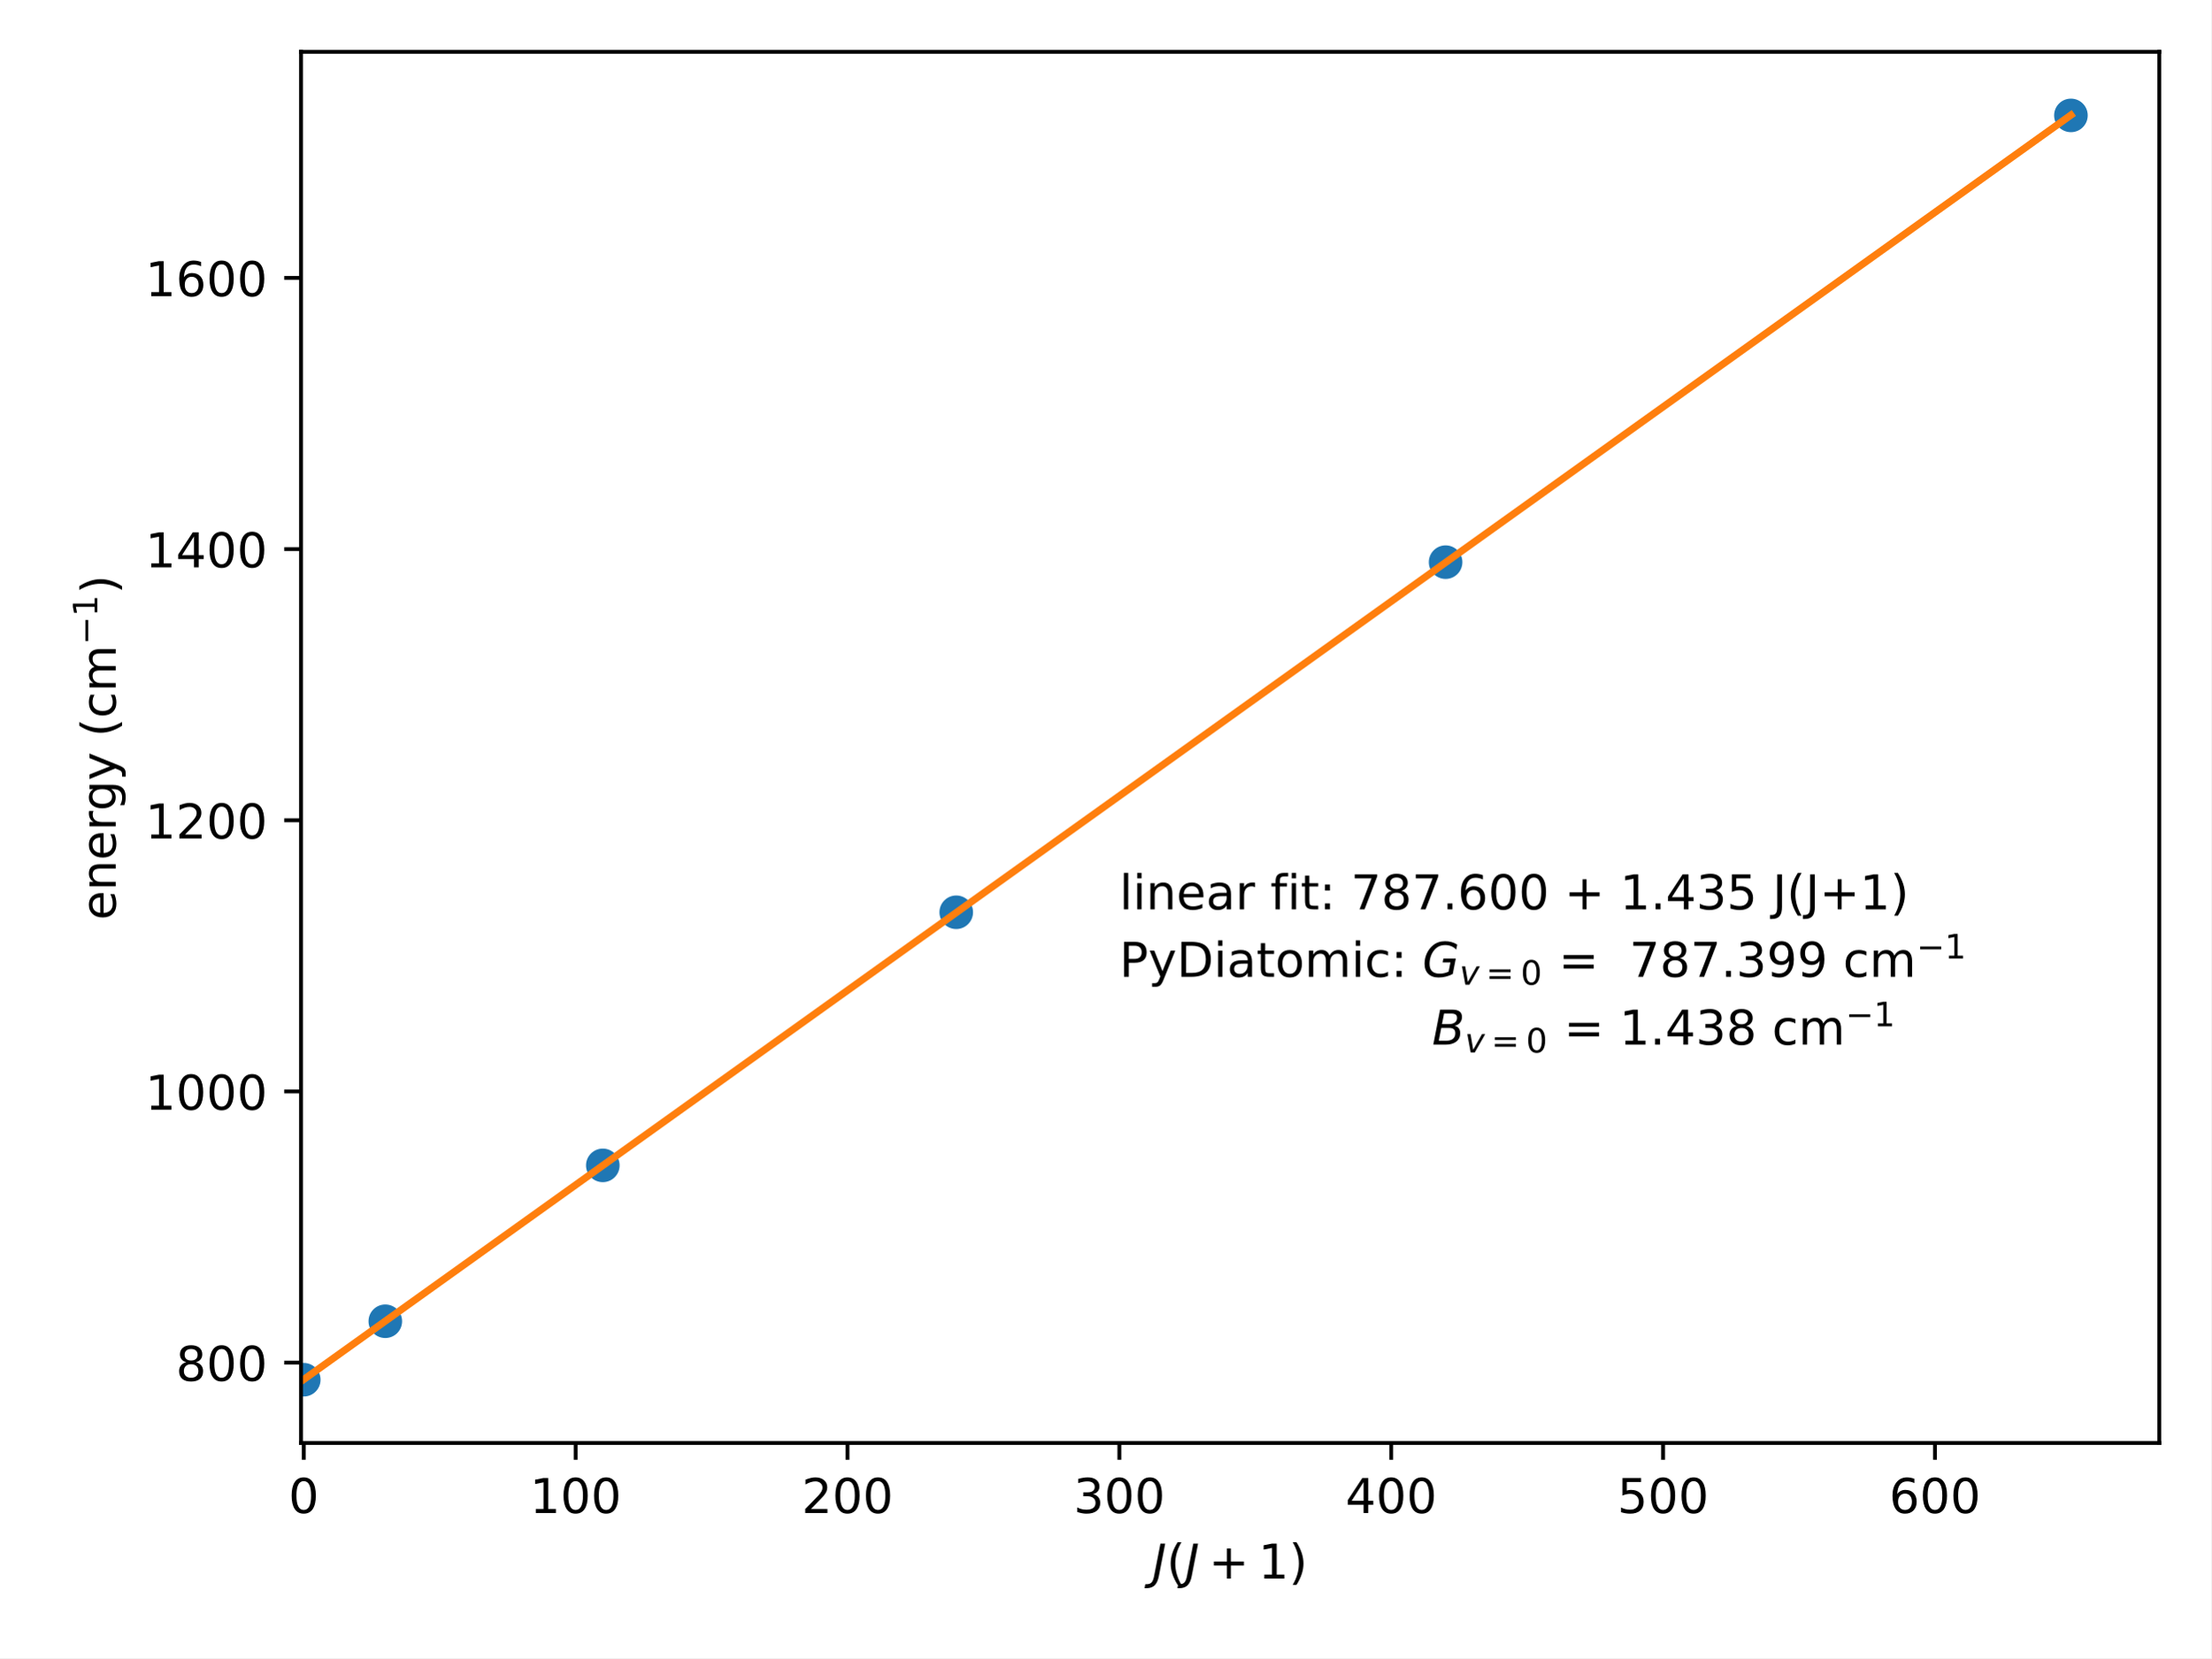
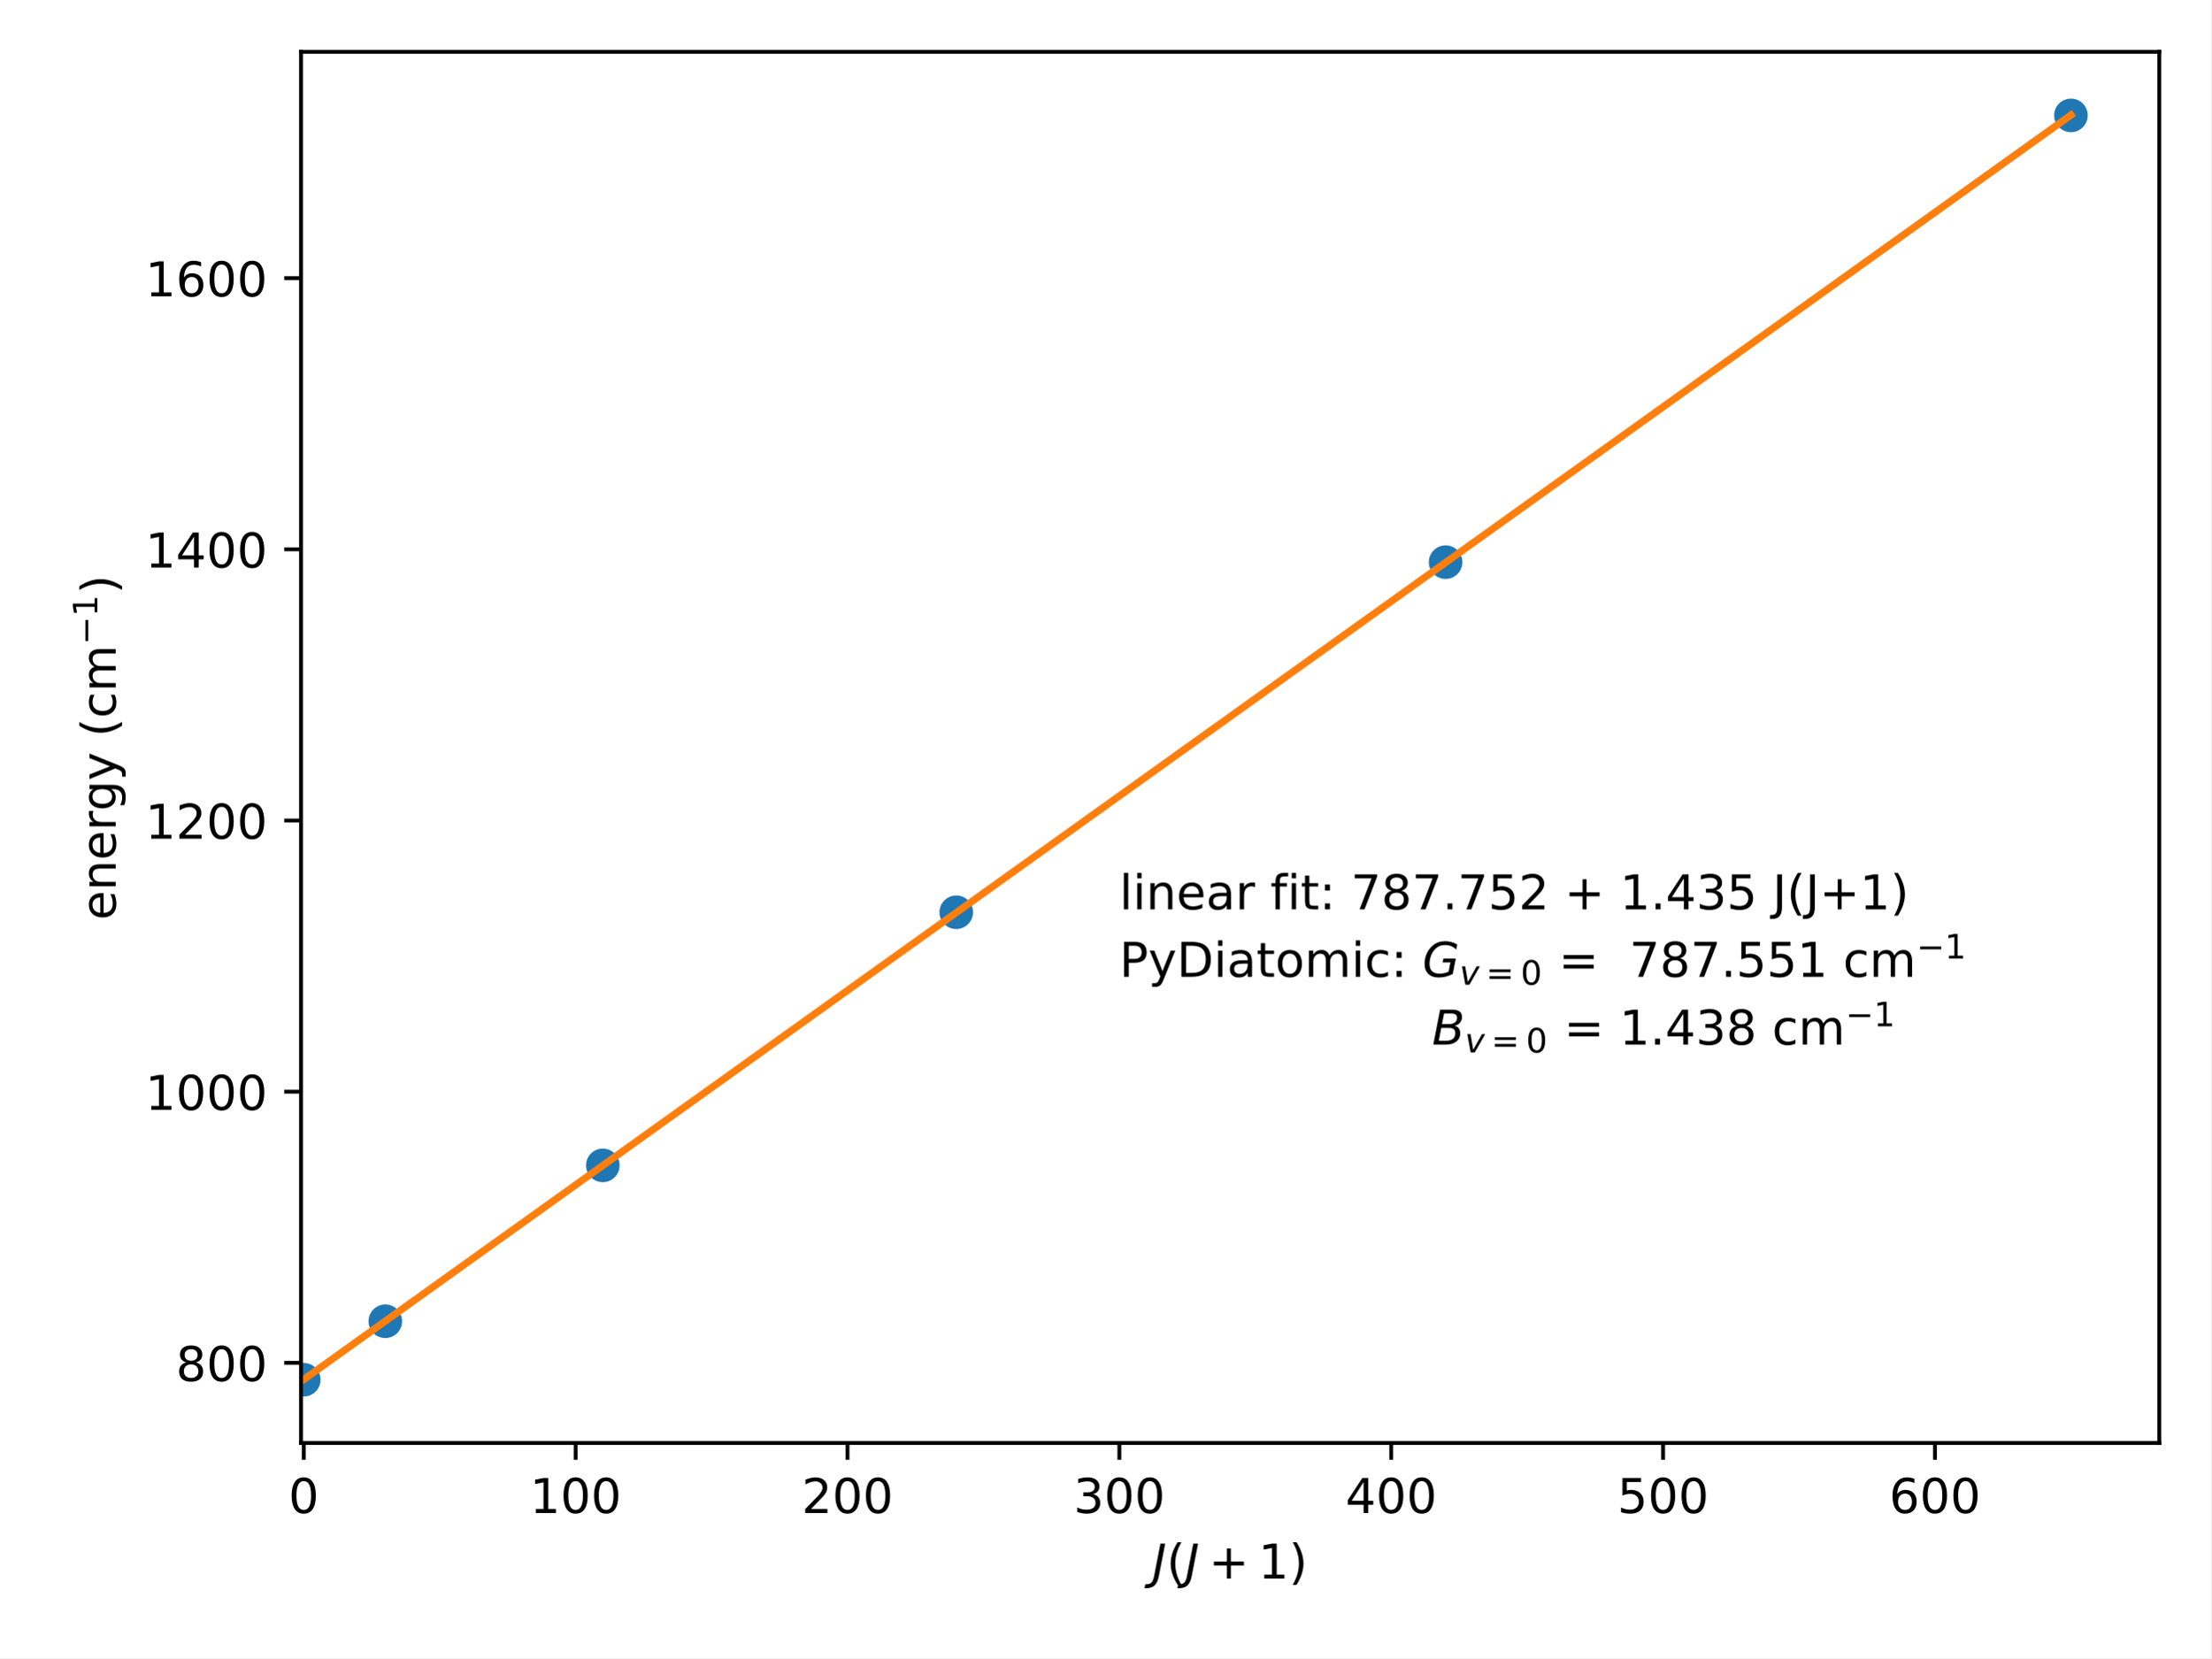
<svg xmlns="http://www.w3.org/2000/svg" xmlns:xlink="http://www.w3.org/1999/xlink" width="460.8pt" height="345.6pt" viewBox="0 0 460.8 345.6" version="1.1">
  <defs>
    <style type="text/css">*{stroke-linejoin: round; stroke-linecap: butt}</style>
  </defs>
  <g id="figure_1">
    <g id="patch_1">
      <path d="M 0 345.6  L 460.8 345.6  L 460.8 0  L 0 0  z " style="fill: #ffffff" />
    </g>
    <g id="axes_1">
      <g id="patch_2">
        <path d="M 62.732 300.76  L 450 300.76  L 450 10.8  L 62.732 10.8  z " style="fill: #ffffff" />
      </g>
      <g id="matplotlib.axis_1">
        <g id="xtick_1">
          <g id="line2d_1">
            <defs>
-               <path id="mf9963b5df6" d="M 0 0  L 0 3.5  " style="stroke: #000000; stroke-width: 0.8" />
+               <path id="mee1f6836e8" d="M 0 0  L 0 3.5  " style="stroke: #000000; stroke-width: 0.8" />
            </defs>
            <g>
-               <use xlink:href="#mf9963b5df6" x="63.299" y="300.76" style="stroke: #000000; stroke-width: 0.8" />
+               <use xlink:href="#mee1f6836e8" x="63.299" y="300.76" style="stroke: #000000; stroke-width: 0.8" />
            </g>
          </g>
          <g id="text_1">
            <g transform="translate(60.11735 315.3584) scale(0.1 -0.1)">
              <defs>
                <path id="DejaVuSans-30" d="M 2034 4250  Q 1547 4250 1301 3770  Q 1056 3291 1056 2328  Q 1056 1369 1301 889  Q 1547 409 2034 409  Q 2525 409 2770 889  Q 3016 1369 3016 2328  Q 3016 3291 2770 3770  Q 2525 4250 2034 4250  z M 2034 4750  Q 2819 4750 3233 4129  Q 3647 3509 3647 2328  Q 3647 1150 3233 529  Q 2819 -91 2034 -91  Q 1250 -91 836 529  Q 422 1150 422 2328  Q 422 3509 836 4129  Q 1250 4750 2034 4750  z " transform="scale(0.015625)" />
              </defs>
              <use xlink:href="#DejaVuSans-30" />
            </g>
          </g>
        </g>
        <g id="xtick_2">
          <g id="line2d_2">
            <g>
-               <use xlink:href="#mf9963b5df6" x="119.958" y="300.76" style="stroke: #000000; stroke-width: 0.8" />
+               <use xlink:href="#mee1f6836e8" x="119.958" y="300.76" style="stroke: #000000; stroke-width: 0.8" />
            </g>
          </g>
          <g id="text_2">
            <g transform="translate(110.4144 315.3584) scale(0.1 -0.1)">
              <defs>
                <path id="DejaVuSans-31" d="M 794 531  L 1825 531  L 1825 4091  L 703 3866  L 703 4441  L 1819 4666  L 2450 4666  L 2450 531  L 3481 531  L 3481 0  L 794 0  L 794 531  z " transform="scale(0.015625)" />
              </defs>
              <use xlink:href="#DejaVuSans-31" />
              <use xlink:href="#DejaVuSans-30" x="63.623" />
              <use xlink:href="#DejaVuSans-30" x="127.246" />
            </g>
          </g>
        </g>
        <g id="xtick_3">
          <g id="line2d_3">
            <g>
-               <use xlink:href="#mf9963b5df6" x="176.618" y="300.76" style="stroke: #000000; stroke-width: 0.8" />
+               <use xlink:href="#mee1f6836e8" x="176.618" y="300.76" style="stroke: #000000; stroke-width: 0.8" />
            </g>
          </g>
          <g id="text_3">
            <g transform="translate(167.0739 315.3584) scale(0.1 -0.1)">
              <defs>
                <path id="DejaVuSans-32" d="M 1228 531  L 3431 531  L 3431 0  L 469 0  L 469 531  Q 828 903 1448 1529  Q 2069 2156 2228 2338  Q 2531 2678 2651 2914  Q 2772 3150 2772 3378  Q 2772 3750 2511 3984  Q 2250 4219 1831 4219  Q 1534 4219 1204 4116  Q 875 4013 500 3803  L 500 4441  Q 881 4594 1212 4672  Q 1544 4750 1819 4750  Q 2544 4750 2975 4387  Q 3406 4025 3406 3419  Q 3406 3131 3298 2873  Q 3191 2616 2906 2266  Q 2828 2175 2409 1742  Q 1991 1309 1228 531  z " transform="scale(0.015625)" />
              </defs>
              <use xlink:href="#DejaVuSans-32" />
              <use xlink:href="#DejaVuSans-30" x="63.623" />
              <use xlink:href="#DejaVuSans-30" x="127.246" />
            </g>
          </g>
        </g>
        <g id="xtick_4">
          <g id="line2d_4">
            <g>
-               <use xlink:href="#mf9963b5df6" x="233.277" y="300.76" style="stroke: #000000; stroke-width: 0.8" />
+               <use xlink:href="#mee1f6836e8" x="233.277" y="300.76" style="stroke: #000000; stroke-width: 0.8" />
            </g>
          </g>
          <g id="text_4">
            <g transform="translate(223.7335 315.3584) scale(0.1 -0.1)">
              <defs>
                <path id="DejaVuSans-33" d="M 2597 2516  Q 3050 2419 3304 2112  Q 3559 1806 3559 1356  Q 3559 666 3084 287  Q 2609 -91 1734 -91  Q 1441 -91 1130 -33  Q 819 25 488 141  L 488 750  Q 750 597 1062 519  Q 1375 441 1716 441  Q 2309 441 2620 675  Q 2931 909 2931 1356  Q 2931 1769 2642 2001  Q 2353 2234 1838 2234  L 1294 2234  L 1294 2753  L 1863 2753  Q 2328 2753 2575 2939  Q 2822 3125 2822 3475  Q 2822 3834 2567 4026  Q 2313 4219 1838 4219  Q 1578 4219 1281 4162  Q 984 4106 628 3988  L 628 4550  Q 988 4650 1302 4700  Q 1616 4750 1894 4750  Q 2613 4750 3031 4423  Q 3450 4097 3450 3541  Q 3450 3153 3228 2886  Q 3006 2619 2597 2516  z " transform="scale(0.015625)" />
              </defs>
              <use xlink:href="#DejaVuSans-33" />
              <use xlink:href="#DejaVuSans-30" x="63.623" />
              <use xlink:href="#DejaVuSans-30" x="127.246" />
            </g>
          </g>
        </g>
        <g id="xtick_5">
          <g id="line2d_5">
            <g>
-               <use xlink:href="#mf9963b5df6" x="289.937" y="300.76" style="stroke: #000000; stroke-width: 0.8" />
+               <use xlink:href="#mee1f6836e8" x="289.937" y="300.76" style="stroke: #000000; stroke-width: 0.8" />
            </g>
          </g>
          <g id="text_5">
            <g transform="translate(280.393 315.3584) scale(0.1 -0.1)">
              <defs>
                <path id="DejaVuSans-34" d="M 2419 4116  L 825 1625  L 2419 1625  L 2419 4116  z M 2253 4666  L 3047 4666  L 3047 1625  L 3713 1625  L 3713 1100  L 3047 1100  L 3047 0  L 2419 0  L 2419 1100  L 313 1100  L 313 1709  L 2253 4666  z " transform="scale(0.015625)" />
              </defs>
              <use xlink:href="#DejaVuSans-34" />
              <use xlink:href="#DejaVuSans-30" x="63.623" />
              <use xlink:href="#DejaVuSans-30" x="127.246" />
            </g>
          </g>
        </g>
        <g id="xtick_6">
          <g id="line2d_6">
            <g>
-               <use xlink:href="#mf9963b5df6" x="346.596" y="300.76" style="stroke: #000000; stroke-width: 0.8" />
+               <use xlink:href="#mee1f6836e8" x="346.596" y="300.76" style="stroke: #000000; stroke-width: 0.8" />
            </g>
          </g>
          <g id="text_6">
            <g transform="translate(337.0526 315.3584) scale(0.1 -0.1)">
              <defs>
                <path id="DejaVuSans-35" d="M 691 4666  L 3169 4666  L 3169 4134  L 1269 4134  L 1269 2991  Q 1406 3038 1543 3061  Q 1681 3084 1819 3084  Q 2600 3084 3056 2656  Q 3513 2228 3513 1497  Q 3513 744 3044 326  Q 2575 -91 1722 -91  Q 1428 -91 1123 -41  Q 819 9 494 109  L 494 744  Q 775 591 1075 516  Q 1375 441 1709 441  Q 2250 441 2565 725  Q 2881 1009 2881 1497  Q 2881 1984 2565 2268  Q 2250 2553 1709 2553  Q 1456 2553 1204 2497  Q 953 2441 691 2322  L 691 4666  z " transform="scale(0.015625)" />
              </defs>
              <use xlink:href="#DejaVuSans-35" />
              <use xlink:href="#DejaVuSans-30" x="63.623" />
              <use xlink:href="#DejaVuSans-30" x="127.246" />
            </g>
          </g>
        </g>
        <g id="xtick_7">
          <g id="line2d_7">
            <g>
-               <use xlink:href="#mf9963b5df6" x="403.256" y="300.76" style="stroke: #000000; stroke-width: 0.8" />
+               <use xlink:href="#mee1f6836e8" x="403.256" y="300.76" style="stroke: #000000; stroke-width: 0.8" />
            </g>
          </g>
          <g id="text_7">
            <g transform="translate(393.7121 315.3584) scale(0.1 -0.1)">
              <defs>
                <path id="DejaVuSans-36" d="M 2113 2584  Q 1688 2584 1439 2293  Q 1191 2003 1191 1497  Q 1191 994 1439 701  Q 1688 409 2113 409  Q 2538 409 2786 701  Q 3034 994 3034 1497  Q 3034 2003 2786 2293  Q 2538 2584 2113 2584  z M 3366 4563  L 3366 3988  Q 3128 4100 2886 4159  Q 2644 4219 2406 4219  Q 1781 4219 1451 3797  Q 1122 3375 1075 2522  Q 1259 2794 1537 2939  Q 1816 3084 2150 3084  Q 2853 3084 3261 2657  Q 3669 2231 3669 1497  Q 3669 778 3244 343  Q 2819 -91 2113 -91  Q 1303 -91 875 529  Q 447 1150 447 2328  Q 447 3434 972 4092  Q 1497 4750 2381 4750  Q 2619 4750 2861 4703  Q 3103 4656 3366 4563  z " transform="scale(0.015625)" />
              </defs>
              <use xlink:href="#DejaVuSans-36" />
              <use xlink:href="#DejaVuSans-30" x="63.623" />
              <use xlink:href="#DejaVuSans-30" x="127.246" />
            </g>
          </g>
        </g>
        <g id="text_8">
          <g transform="translate(240.166 329.0381) scale(0.1 -0.1)">
            <defs>
              <path id="DejaVuSans-Oblique-4a" d="M 1069 4666  L 1703 4666  L 856 325  Q 691 -522 298 -901  Q -94 -1281 -800 -1281  L -1050 -1281  L -947 -750  L -750 -750  Q -328 -750 -109 -509  Q 109 -269 225 325  L 1069 4666  z " transform="scale(0.015625)" />
              <path id="DejaVuSans-28" d="M 1984 4856  Q 1566 4138 1362 3434  Q 1159 2731 1159 2009  Q 1159 1288 1364 580  Q 1569 -128 1984 -844  L 1484 -844  Q 1016 -109 783 600  Q 550 1309 550 2009  Q 550 2706 781 3412  Q 1013 4119 1484 4856  L 1984 4856  z " transform="scale(0.015625)" />
              <path id="DejaVuSans-2b" d="M 2944 4013  L 2944 2272  L 4684 2272  L 4684 1741  L 2944 1741  L 2944 0  L 2419 0  L 2419 1741  L 678 1741  L 678 2272  L 2419 2272  L 2419 4013  L 2944 4013  z " transform="scale(0.015625)" />
              <path id="DejaVuSans-29" d="M 513 4856  L 1013 4856  Q 1481 4119 1714 3412  Q 1947 2706 1947 2009  Q 1947 1309 1714 600  Q 1481 -109 1013 -844  L 513 -844  Q 928 -128 1133 580  Q 1338 1288 1338 2009  Q 1338 2731 1133 3434  Q 928 4138 513 4856  z " transform="scale(0.015625)" />
            </defs>
            <use xlink:href="#DejaVuSans-Oblique-4a" transform="translate(0 0.125)" />
            <use xlink:href="#DejaVuSans-28" transform="translate(29.49219 0.125)" />
            <use xlink:href="#DejaVuSans-Oblique-4a" transform="translate(68.50586 0.125)" />
            <use xlink:href="#DejaVuSans-2b" transform="translate(117.4805 0.125)" />
            <use xlink:href="#DejaVuSans-31" transform="translate(220.752 0.125)" />
            <use xlink:href="#DejaVuSans-29" transform="translate(284.375 0.125)" />
          </g>
        </g>
      </g>
      <g id="matplotlib.axis_2">
        <g id="ytick_1">
          <g id="line2d_8">
            <defs>
-               <path id="m537590ade3" d="M 0 0  L -3.5 0  " style="stroke: #000000; stroke-width: 0.8" />
+               <path id="m41f7bedf80" d="M 0 0  L -3.5 0  " style="stroke: #000000; stroke-width: 0.8" />
            </defs>
            <g>
-               <use xlink:href="#m537590ade3" x="62.732" y="284.019" style="stroke: #000000; stroke-width: 0.8" />
+               <use xlink:href="#m41f7bedf80" x="62.732" y="284.062" style="stroke: #000000; stroke-width: 0.8" />
            </g>
          </g>
          <g id="text_9">
-             <g transform="translate(36.6445 287.8179) scale(0.1 -0.1)">
+             <g transform="translate(36.6445 287.861) scale(0.1 -0.1)">
              <defs>
                <path id="DejaVuSans-38" d="M 2034 2216  Q 1584 2216 1326 1975  Q 1069 1734 1069 1313  Q 1069 891 1326 650  Q 1584 409 2034 409  Q 2484 409 2743 651  Q 3003 894 3003 1313  Q 3003 1734 2745 1975  Q 2488 2216 2034 2216  z M 1403 2484  Q 997 2584 770 2862  Q 544 3141 544 3541  Q 544 4100 942 4425  Q 1341 4750 2034 4750  Q 2731 4750 3128 4425  Q 3525 4100 3525 3541  Q 3525 3141 3298 2862  Q 3072 2584 2669 2484  Q 3125 2378 3379 2068  Q 3634 1759 3634 1313  Q 3634 634 3220 271  Q 2806 -91 2034 -91  Q 1263 -91 848 271  Q 434 634 434 1313  Q 434 1759 690 2068  Q 947 2378 1403 2484  z M 1172 3481  Q 1172 3119 1398 2916  Q 1625 2713 2034 2713  Q 2441 2713 2670 2916  Q 2900 3119 2900 3481  Q 2900 3844 2670 4047  Q 2441 4250 2034 4250  Q 1625 4250 1398 4047  Q 1172 3844 1172 3481  z " transform="scale(0.015625)" />
              </defs>
              <use xlink:href="#DejaVuSans-38" />
              <use xlink:href="#DejaVuSans-30" x="63.623" />
              <use xlink:href="#DejaVuSans-30" x="127.246" />
            </g>
          </g>
        </g>
        <g id="ytick_2">
          <g id="line2d_9">
            <g>
-               <use xlink:href="#m537590ade3" x="62.732" y="227.494" style="stroke: #000000; stroke-width: 0.8" />
+               <use xlink:href="#m41f7bedf80" x="62.732" y="227.538" style="stroke: #000000; stroke-width: 0.8" />
            </g>
          </g>
          <g id="text_10">
-             <g transform="translate(30.282 231.2936) scale(0.1 -0.1)">
+             <g transform="translate(30.282 231.3369) scale(0.1 -0.1)">
              <use xlink:href="#DejaVuSans-31" />
              <use xlink:href="#DejaVuSans-30" x="63.623" />
              <use xlink:href="#DejaVuSans-30" x="127.246" />
              <use xlink:href="#DejaVuSans-30" x="190.869" />
            </g>
          </g>
        </g>
        <g id="ytick_3">
          <g id="line2d_10">
            <g>
-               <use xlink:href="#m537590ade3" x="62.732" y="170.97" style="stroke: #000000; stroke-width: 0.8" />
+               <use xlink:href="#m41f7bedf80" x="62.732" y="171.014" style="stroke: #000000; stroke-width: 0.8" />
            </g>
          </g>
          <g id="text_11">
-             <g transform="translate(30.282 174.7694) scale(0.1 -0.1)">
+             <g transform="translate(30.282 174.8128) scale(0.1 -0.1)">
              <use xlink:href="#DejaVuSans-31" />
              <use xlink:href="#DejaVuSans-32" x="63.623" />
              <use xlink:href="#DejaVuSans-30" x="127.246" />
              <use xlink:href="#DejaVuSans-30" x="190.869" />
            </g>
          </g>
        </g>
        <g id="ytick_4">
          <g id="line2d_11">
            <g>
-               <use xlink:href="#m537590ade3" x="62.732" y="114.446" style="stroke: #000000; stroke-width: 0.8" />
+               <use xlink:href="#m41f7bedf80" x="62.732" y="114.489" style="stroke: #000000; stroke-width: 0.8" />
            </g>
          </g>
          <g id="text_12">
-             <g transform="translate(30.282 118.2451) scale(0.1 -0.1)">
+             <g transform="translate(30.282 118.2886) scale(0.1 -0.1)">
              <use xlink:href="#DejaVuSans-31" />
              <use xlink:href="#DejaVuSans-34" x="63.623" />
              <use xlink:href="#DejaVuSans-30" x="127.246" />
              <use xlink:href="#DejaVuSans-30" x="190.869" />
            </g>
          </g>
        </g>
        <g id="ytick_5">
          <g id="line2d_12">
            <g>
-               <use xlink:href="#m537590ade3" x="62.732" y="57.922" style="stroke: #000000; stroke-width: 0.8" />
+               <use xlink:href="#m41f7bedf80" x="62.732" y="57.965" style="stroke: #000000; stroke-width: 0.8" />
            </g>
          </g>
          <g id="text_13">
-             <g transform="translate(30.282 61.72091) scale(0.1 -0.1)">
+             <g transform="translate(30.282 61.76452) scale(0.1 -0.1)">
              <use xlink:href="#DejaVuSans-31" />
              <use xlink:href="#DejaVuSans-36" x="63.623" />
              <use xlink:href="#DejaVuSans-30" x="127.246" />
              <use xlink:href="#DejaVuSans-30" x="190.869" />
            </g>
          </g>
        </g>
        <g id="text_14">
          <g transform="translate(24.182 191.78) rotate(-90) scale(0.1 -0.1)">
            <defs>
              <path id="DejaVuSans-65" d="M 3597 1894  L 3597 1613  L 953 1613  Q 991 1019 1311 708  Q 1631 397 2203 397  Q 2534 397 2845 478  Q 3156 559 3463 722  L 3463 178  Q 3153 47 2828 -22  Q 2503 -91 2169 -91  Q 1331 -91 842 396  Q 353 884 353 1716  Q 353 2575 817 3079  Q 1281 3584 2069 3584  Q 2775 3584 3186 3129  Q 3597 2675 3597 1894  z M 3022 2063  Q 3016 2534 2758 2815  Q 2500 3097 2075 3097  Q 1594 3097 1305 2825  Q 1016 2553 972 2059  L 3022 2063  z " transform="scale(0.015625)" />
              <path id="DejaVuSans-6e" d="M 3513 2113  L 3513 0  L 2938 0  L 2938 2094  Q 2938 2591 2744 2837  Q 2550 3084 2163 3084  Q 1697 3084 1428 2787  Q 1159 2491 1159 1978  L 1159 0  L 581 0  L 581 3500  L 1159 3500  L 1159 2956  Q 1366 3272 1645 3428  Q 1925 3584 2291 3584  Q 2894 3584 3203 3211  Q 3513 2838 3513 2113  z " transform="scale(0.015625)" />
              <path id="DejaVuSans-72" d="M 2631 2963  Q 2534 3019 2420 3045  Q 2306 3072 2169 3072  Q 1681 3072 1420 2755  Q 1159 2438 1159 1844  L 1159 0  L 581 0  L 581 3500  L 1159 3500  L 1159 2956  Q 1341 3275 1631 3429  Q 1922 3584 2338 3584  Q 2397 3584 2469 3576  Q 2541 3569 2628 3553  L 2631 2963  z " transform="scale(0.015625)" />
              <path id="DejaVuSans-67" d="M 2906 1791  Q 2906 2416 2648 2759  Q 2391 3103 1925 3103  Q 1463 3103 1205 2759  Q 947 2416 947 1791  Q 947 1169 1205 825  Q 1463 481 1925 481  Q 2391 481 2648 825  Q 2906 1169 2906 1791  z M 3481 434  Q 3481 -459 3084 -895  Q 2688 -1331 1869 -1331  Q 1566 -1331 1297 -1286  Q 1028 -1241 775 -1147  L 775 -588  Q 1028 -725 1275 -790  Q 1522 -856 1778 -856  Q 2344 -856 2625 -561  Q 2906 -266 2906 331  L 2906 616  Q 2728 306 2450 153  Q 2172 0 1784 0  Q 1141 0 747 490  Q 353 981 353 1791  Q 353 2603 747 3093  Q 1141 3584 1784 3584  Q 2172 3584 2450 3431  Q 2728 3278 2906 2969  L 2906 3500  L 3481 3500  L 3481 434  z " transform="scale(0.015625)" />
              <path id="DejaVuSans-79" d="M 2059 -325  Q 1816 -950 1584 -1140  Q 1353 -1331 966 -1331  L 506 -1331  L 506 -850  L 844 -850  Q 1081 -850 1212 -737  Q 1344 -625 1503 -206  L 1606 56  L 191 3500  L 800 3500  L 1894 763  L 2988 3500  L 3597 3500  L 2059 -325  z " transform="scale(0.015625)" />
              <path id="DejaVuSans-20" transform="scale(0.015625)" />
              <path id="DejaVuSans-63" d="M 3122 3366  L 3122 2828  Q 2878 2963 2633 3030  Q 2388 3097 2138 3097  Q 1578 3097 1268 2742  Q 959 2388 959 1747  Q 959 1106 1268 751  Q 1578 397 2138 397  Q 2388 397 2633 464  Q 2878 531 3122 666  L 3122 134  Q 2881 22 2623 -34  Q 2366 -91 2075 -91  Q 1284 -91 818 406  Q 353 903 353 1747  Q 353 2603 823 3093  Q 1294 3584 2113 3584  Q 2378 3584 2631 3529  Q 2884 3475 3122 3366  z " transform="scale(0.015625)" />
              <path id="DejaVuSans-6d" d="M 3328 2828  Q 3544 3216 3844 3400  Q 4144 3584 4550 3584  Q 5097 3584 5394 3201  Q 5691 2819 5691 2113  L 5691 0  L 5113 0  L 5113 2094  Q 5113 2597 4934 2840  Q 4756 3084 4391 3084  Q 3944 3084 3684 2787  Q 3425 2491 3425 1978  L 3425 0  L 2847 0  L 2847 2094  Q 2847 2600 2669 2842  Q 2491 3084 2119 3084  Q 1678 3084 1418 2786  Q 1159 2488 1159 1978  L 1159 0  L 581 0  L 581 3500  L 1159 3500  L 1159 2956  Q 1356 3278 1631 3431  Q 1906 3584 2284 3584  Q 2666 3584 2933 3390  Q 3200 3197 3328 2828  z " transform="scale(0.015625)" />
              <path id="DejaVuSans-2212" d="M 678 2272  L 4684 2272  L 4684 1741  L 678 1741  L 678 2272  z " transform="scale(0.015625)" />
            </defs>
            <use xlink:href="#DejaVuSans-65" transform="translate(0 0.684375)" />
            <use xlink:href="#DejaVuSans-6e" transform="translate(61.52344 0.684375)" />
            <use xlink:href="#DejaVuSans-65" transform="translate(124.9023 0.684375)" />
            <use xlink:href="#DejaVuSans-72" transform="translate(186.4258 0.684375)" />
            <use xlink:href="#DejaVuSans-67" transform="translate(227.5391 0.684375)" />
            <use xlink:href="#DejaVuSans-79" transform="translate(291.0156 0.684375)" />
            <use xlink:href="#DejaVuSans-20" transform="translate(350.1953 0.684375)" />
            <use xlink:href="#DejaVuSans-28" transform="translate(381.9824 0.684375)" />
            <use xlink:href="#DejaVuSans-63" transform="translate(420.9961 0.684375)" />
            <use xlink:href="#DejaVuSans-6d" transform="translate(475.9766 0.684375)" />
            <use xlink:href="#DejaVuSans-2212" transform="translate(574.3457 38.96563) scale(0.7)" />
            <use xlink:href="#DejaVuSans-31" transform="translate(632.998 38.96563) scale(0.7)" />
            <use xlink:href="#DejaVuSans-29" transform="translate(680.2686 0.684375)" />
          </g>
        </g>
      </g>
      <g id="line2d_13">
        <defs>
-           <path id="m48191e1a39" d="M 0 3  C 0.796 3 1.559 2.684 2.121 2.121  C 2.684 1.559 3 0.796 3 0  C 3 -0.796 2.684 -1.559 2.121 -2.121  C 1.559 -2.684 0.796 -3 0 -3  C -0.796 -3 -1.559 -2.684 -2.121 -2.121  C -2.684 -1.559 -3 -0.796 -3 0  C -3 0.796 -2.684 1.559 -2.121 2.121  C -1.559 2.684 -0.796 3 0 3  z " style="stroke: #1f77b4" />
+           <path id="m32f0420ba0" d="M 0 3  C 0.796 3 1.559 2.684 2.121 2.121  C 2.684 1.559 3 0.796 3 0  C 3 -0.796 2.684 -1.559 2.121 -2.121  C 1.559 -2.684 0.796 -3 0 -3  C -0.796 -3 -1.559 -2.684 -2.121 -2.121  C -2.684 -1.559 -3 -0.796 -3 0  C -3 0.796 -2.684 1.559 -2.121 2.121  C -1.559 2.684 -0.796 3 0 3  z " style="stroke: #1f77b4" />
        </defs>
-         <g clip-path="url(#p3b09638839)">
-           <use xlink:href="#m48191e1a39" x="63.299" y="287.58" style="fill: #1f77b4; stroke: #1f77b4" />
-           <use xlink:href="#m48191e1a39" x="80.296" y="275.392" style="fill: #1f77b4; stroke: #1f77b4" />
-           <use xlink:href="#m48191e1a39" x="125.624" y="242.902" style="fill: #1f77b4; stroke: #1f77b4" />
-           <use xlink:href="#m48191e1a39" x="199.282" y="190.143" style="fill: #1f77b4; stroke: #1f77b4" />
-           <use xlink:href="#m48191e1a39" x="301.269" y="117.168" style="fill: #1f77b4; stroke: #1f77b4" />
-           <use xlink:href="#m48191e1a39" x="431.586" y="24.052" style="fill: #1f77b4; stroke: #1f77b4" />
+         <g clip-path="url(#p3862f9a22b)">
+           <use xlink:href="#m32f0420ba0" x="63.299" y="287.58" style="fill: #1f77b4; stroke: #1f77b4" />
+           <use xlink:href="#m32f0420ba0" x="80.296" y="275.392" style="fill: #1f77b4; stroke: #1f77b4" />
+           <use xlink:href="#m32f0420ba0" x="125.624" y="242.902" style="fill: #1f77b4; stroke: #1f77b4" />
+           <use xlink:href="#m32f0420ba0" x="199.282" y="190.143" style="fill: #1f77b4; stroke: #1f77b4" />
+           <use xlink:href="#m32f0420ba0" x="301.269" y="117.168" style="fill: #1f77b4; stroke: #1f77b4" />
+           <use xlink:href="#m32f0420ba0" x="431.586" y="24.052" style="fill: #1f77b4; stroke: #1f77b4" />
        </g>
      </g>
      <g id="line2d_14">
-         <path d="M 63.299 287.523  L 80.296 275.36  L 125.624 242.924  L 199.282 190.215  L 301.269 117.234  L 431.586 23.98  " clip-path="url(#p3b09638839)" style="fill: none; stroke: #ff7f0e; stroke-width: 1.5; stroke-linecap: square" />
+         <path d="M 63.299 287.523  L 80.296 275.36  L 125.624 242.924  L 199.282 190.215  L 301.269 117.234  L 431.586 23.98  " clip-path="url(#p3862f9a22b)" style="fill: none; stroke: #ff7f0e; stroke-width: 1.5; stroke-linecap: square" />
      </g>
      <g id="patch_3">
        <path d="M 62.732 300.76  L 62.732 10.8  " style="fill: none; stroke: #000000; stroke-width: 0.8; stroke-linejoin: miter; stroke-linecap: square" />
      </g>
      <g id="patch_4">
        <path d="M 450 300.76  L 450 10.8  " style="fill: none; stroke: #000000; stroke-width: 0.8; stroke-linejoin: miter; stroke-linecap: square" />
      </g>
      <g id="patch_5">
        <path d="M 62.732 300.76  L 450 300.76  " style="fill: none; stroke: #000000; stroke-width: 0.8; stroke-linejoin: miter; stroke-linecap: square" />
      </g>
      <g id="patch_6">
        <path d="M 62.732 10.8  L 450 10.8  " style="fill: none; stroke: #000000; stroke-width: 0.8; stroke-linejoin: miter; stroke-linecap: square" />
      </g>
      <g id="text_15">
        <g transform="translate(233.2772 189.5392) scale(0.1 -0.1)">
          <defs>
            <path id="DejaVuSans-6c" d="M 603 4863  L 1178 4863  L 1178 0  L 603 0  L 603 4863  z " transform="scale(0.015625)" />
            <path id="DejaVuSans-69" d="M 603 3500  L 1178 3500  L 1178 0  L 603 0  L 603 3500  z M 603 4863  L 1178 4863  L 1178 4134  L 603 4134  L 603 4863  z " transform="scale(0.015625)" />
            <path id="DejaVuSans-61" d="M 2194 1759  Q 1497 1759 1228 1600  Q 959 1441 959 1056  Q 959 750 1161 570  Q 1363 391 1709 391  Q 2188 391 2477 730  Q 2766 1069 2766 1631  L 2766 1759  L 2194 1759  z M 3341 1997  L 3341 0  L 2766 0  L 2766 531  Q 2569 213 2275 61  Q 1981 -91 1556 -91  Q 1019 -91 701 211  Q 384 513 384 1019  Q 384 1609 779 1909  Q 1175 2209 1959 2209  L 2766 2209  L 2766 2266  Q 2766 2663 2505 2880  Q 2244 3097 1772 3097  Q 1472 3097 1187 3025  Q 903 2953 641 2809  L 641 3341  Q 956 3463 1253 3523  Q 1550 3584 1831 3584  Q 2591 3584 2966 3190  Q 3341 2797 3341 1997  z " transform="scale(0.015625)" />
            <path id="DejaVuSans-66" d="M 2375 4863  L 2375 4384  L 1825 4384  Q 1516 4384 1395 4259  Q 1275 4134 1275 3809  L 1275 3500  L 2222 3500  L 2222 3053  L 1275 3053  L 1275 0  L 697 0  L 697 3053  L 147 3053  L 147 3500  L 697 3500  L 697 3744  Q 697 4328 969 4595  Q 1241 4863 1831 4863  L 2375 4863  z " transform="scale(0.015625)" />
            <path id="DejaVuSans-74" d="M 1172 4494  L 1172 3500  L 2356 3500  L 2356 3053  L 1172 3053  L 1172 1153  Q 1172 725 1289 603  Q 1406 481 1766 481  L 2356 481  L 2356 0  L 1766 0  Q 1100 0 847 248  Q 594 497 594 1153  L 594 3053  L 172 3053  L 172 3500  L 594 3500  L 594 4494  L 1172 4494  z " transform="scale(0.015625)" />
            <path id="DejaVuSans-3a" d="M 750 794  L 1409 794  L 1409 0  L 750 0  L 750 794  z M 750 3309  L 1409 3309  L 1409 2516  L 750 2516  L 750 3309  z " transform="scale(0.015625)" />
            <path id="DejaVuSans-37" d="M 525 4666  L 3525 4666  L 3525 4397  L 1831 0  L 1172 0  L 2766 4134  L 525 4134  L 525 4666  z " transform="scale(0.015625)" />
            <path id="DejaVuSans-2e" d="M 684 794  L 1344 794  L 1344 0  L 684 0  L 684 794  z " transform="scale(0.015625)" />
            <path id="DejaVuSans-4a" d="M 628 4666  L 1259 4666  L 1259 325  Q 1259 -519 939 -900  Q 619 -1281 -91 -1281  L -331 -1281  L -331 -750  L -134 -750  Q 284 -750 456 -515  Q 628 -281 628 325  L 628 4666  z " transform="scale(0.015625)" />
          </defs>
          <use xlink:href="#DejaVuSans-6c" />
          <use xlink:href="#DejaVuSans-69" x="27.783" />
          <use xlink:href="#DejaVuSans-6e" x="55.566" />
          <use xlink:href="#DejaVuSans-65" x="118.945" />
          <use xlink:href="#DejaVuSans-61" x="180.469" />
          <use xlink:href="#DejaVuSans-72" x="241.748" />
          <use xlink:href="#DejaVuSans-20" x="282.861" />
          <use xlink:href="#DejaVuSans-66" x="314.648" />
          <use xlink:href="#DejaVuSans-69" x="349.854" />
          <use xlink:href="#DejaVuSans-74" x="377.637" />
          <use xlink:href="#DejaVuSans-3a" x="416.846" />
          <use xlink:href="#DejaVuSans-20" x="450.537" />
          <use xlink:href="#DejaVuSans-37" x="482.324" />
          <use xlink:href="#DejaVuSans-38" x="545.947" />
          <use xlink:href="#DejaVuSans-37" x="609.57" />
          <use xlink:href="#DejaVuSans-2e" x="673.193" />
-           <use xlink:href="#DejaVuSans-36" x="704.98" />
-           <use xlink:href="#DejaVuSans-30" x="768.604" />
-           <use xlink:href="#DejaVuSans-30" x="832.227" />
+           <use xlink:href="#DejaVuSans-37" x="704.98" />
+           <use xlink:href="#DejaVuSans-35" x="768.604" />
+           <use xlink:href="#DejaVuSans-32" x="832.227" />
          <use xlink:href="#DejaVuSans-20" x="895.85" />
          <use xlink:href="#DejaVuSans-2b" x="927.637" />
          <use xlink:href="#DejaVuSans-20" x="1011.426" />
          <use xlink:href="#DejaVuSans-31" x="1043.213" />
          <use xlink:href="#DejaVuSans-2e" x="1106.836" />
          <use xlink:href="#DejaVuSans-34" x="1138.623" />
          <use xlink:href="#DejaVuSans-33" x="1202.246" />
          <use xlink:href="#DejaVuSans-35" x="1265.869" />
          <use xlink:href="#DejaVuSans-20" x="1329.492" />
          <use xlink:href="#DejaVuSans-4a" x="1361.279" />
          <use xlink:href="#DejaVuSans-28" x="1390.771" />
          <use xlink:href="#DejaVuSans-4a" x="1429.785" />
          <use xlink:href="#DejaVuSans-2b" x="1459.277" />
          <use xlink:href="#DejaVuSans-31" x="1543.066" />
          <use xlink:href="#DejaVuSans-29" x="1606.689" />
        </g>
      </g>
      <g id="text_16">
        <g transform="translate(233.2772 203.6703) scale(0.1 -0.1)">
          <defs>
            <path id="DejaVuSans-50" d="M 1259 4147  L 1259 2394  L 2053 2394  Q 2494 2394 2734 2622  Q 2975 2850 2975 3272  Q 2975 3691 2734 3919  Q 2494 4147 2053 4147  L 1259 4147  z M 628 4666  L 2053 4666  Q 2838 4666 3239 4311  Q 3641 3956 3641 3272  Q 3641 2581 3239 2228  Q 2838 1875 2053 1875  L 1259 1875  L 1259 0  L 628 0  L 628 4666  z " transform="scale(0.015625)" />
            <path id="DejaVuSans-44" d="M 1259 4147  L 1259 519  L 2022 519  Q 2988 519 3436 956  Q 3884 1394 3884 2338  Q 3884 3275 3436 3711  Q 2988 4147 2022 4147  L 1259 4147  z M 628 4666  L 1925 4666  Q 3281 4666 3915 4102  Q 4550 3538 4550 2338  Q 4550 1131 3912 565  Q 3275 0 1925 0  L 628 0  L 628 4666  z " transform="scale(0.015625)" />
            <path id="DejaVuSans-6f" d="M 1959 3097  Q 1497 3097 1228 2736  Q 959 2375 959 1747  Q 959 1119 1226 758  Q 1494 397 1959 397  Q 2419 397 2687 759  Q 2956 1122 2956 1747  Q 2956 2369 2687 2733  Q 2419 3097 1959 3097  z M 1959 3584  Q 2709 3584 3137 3096  Q 3566 2609 3566 1747  Q 3566 888 3137 398  Q 2709 -91 1959 -91  Q 1206 -91 779 398  Q 353 888 353 1747  Q 353 2609 779 3096  Q 1206 3584 1959 3584  z " transform="scale(0.015625)" />
            <path id="DejaVuSans-Oblique-47" d="M 3494 697  L 3738 1919  L 2700 1919  L 2797 2438  L 4453 2438  L 4050 384  Q 3634 156 3143 32  Q 2653 -91 2156 -91  Q 1278 -91 783 396  Q 288 884 288 1753  Q 288 2475 589 3126  Q 891 3778 1422 4213  Q 1756 4484 2153 4617  Q 2550 4750 3034 4750  Q 3472 4750 3873 4639  Q 4275 4528 4641 4306  L 4513 3634  Q 4231 3928 3853 4083  Q 3475 4238 3047 4238  Q 2550 4238 2172 4048  Q 1794 3859 1497 3463  Q 1244 3125 1098 2667  Q 953 2209 953 1734  Q 953 1081 1287 751  Q 1622 422 2284 422  Q 2616 422 2925 492  Q 3234 563 3494 697  z " transform="scale(0.015625)" />
            <path id="DejaVuSans-Oblique-76" d="M 459 3500  L 1069 3500  L 1581 525  L 3256 3500  L 3866 3500  L 1875 0  L 1100 0  L 459 3500  z " transform="scale(0.015625)" />
            <path id="DejaVuSans-3d" d="M 678 2906  L 4684 2906  L 4684 2381  L 678 2381  L 678 2906  z M 678 1631  L 4684 1631  L 4684 1100  L 678 1100  L 678 1631  z " transform="scale(0.015625)" />
-             <path id="DejaVuSans-39" d="M 703 97  L 703 672  Q 941 559 1184 500  Q 1428 441 1663 441  Q 2288 441 2617 861  Q 2947 1281 2994 2138  Q 2813 1869 2534 1725  Q 2256 1581 1919 1581  Q 1219 1581 811 2004  Q 403 2428 403 3163  Q 403 3881 828 4315  Q 1253 4750 1959 4750  Q 2769 4750 3195 4129  Q 3622 3509 3622 2328  Q 3622 1225 3098 567  Q 2575 -91 1691 -91  Q 1453 -91 1209 -44  Q 966 3 703 97  z M 1959 2075  Q 2384 2075 2632 2365  Q 2881 2656 2881 3163  Q 2881 3666 2632 3958  Q 2384 4250 1959 4250  Q 1534 4250 1286 3958  Q 1038 3666 1038 3163  Q 1038 2656 1286 2365  Q 1534 2075 1959 2075  z " transform="scale(0.015625)" />
          </defs>
          <use xlink:href="#DejaVuSans-50" transform="translate(0 0.684375)" />
          <use xlink:href="#DejaVuSans-79" transform="translate(60.30273 0.684375)" />
          <use xlink:href="#DejaVuSans-44" transform="translate(119.4824 0.684375)" />
          <use xlink:href="#DejaVuSans-69" transform="translate(196.4844 0.684375)" />
          <use xlink:href="#DejaVuSans-61" transform="translate(224.2676 0.684375)" />
          <use xlink:href="#DejaVuSans-74" transform="translate(285.5469 0.684375)" />
          <use xlink:href="#DejaVuSans-6f" transform="translate(324.7559 0.684375)" />
          <use xlink:href="#DejaVuSans-6d" transform="translate(385.9375 0.684375)" />
          <use xlink:href="#DejaVuSans-69" transform="translate(483.3496 0.684375)" />
          <use xlink:href="#DejaVuSans-63" transform="translate(511.1328 0.684375)" />
          <use xlink:href="#DejaVuSans-3a" transform="translate(566.1133 0.684375)" />
          <use xlink:href="#DejaVuSans-20" transform="translate(599.8047 0.684375)" />
          <use xlink:href="#DejaVuSans-Oblique-47" transform="translate(631.5918 0.684375)" />
          <use xlink:href="#DejaVuSans-Oblique-76" transform="translate(709.082 -15.72188) scale(0.7)" />
          <use xlink:href="#DejaVuSans-3d" transform="translate(764.1455 -15.72188) scale(0.7)" />
          <use xlink:href="#DejaVuSans-30" transform="translate(836.4355 -15.72188) scale(0.7)" />
          <use xlink:href="#DejaVuSans-20" transform="translate(883.7061 0.684375)" />
          <use xlink:href="#DejaVuSans-3d" transform="translate(915.4932 0.684375)" />
          <use xlink:href="#DejaVuSans-20" transform="translate(999.2822 0.684375)" />
          <use xlink:href="#DejaVuSans-20" transform="translate(1031.069 0.684375)" />
          <use xlink:href="#DejaVuSans-37" transform="translate(1062.856 0.684375)" />
          <use xlink:href="#DejaVuSans-38" transform="translate(1126.479 0.684375)" />
          <use xlink:href="#DejaVuSans-37" transform="translate(1190.103 0.684375)" />
          <use xlink:href="#DejaVuSans-2e" transform="translate(1253.726 0.684375)" />
-           <use xlink:href="#DejaVuSans-33" transform="translate(1285.513 0.684375)" />
-           <use xlink:href="#DejaVuSans-39" transform="translate(1349.136 0.684375)" />
-           <use xlink:href="#DejaVuSans-39" transform="translate(1412.759 0.684375)" />
+           <use xlink:href="#DejaVuSans-35" transform="translate(1285.513 0.684375)" />
+           <use xlink:href="#DejaVuSans-35" transform="translate(1349.136 0.684375)" />
+           <use xlink:href="#DejaVuSans-31" transform="translate(1412.759 0.684375)" />
          <use xlink:href="#DejaVuSans-20" transform="translate(1476.382 0.684375)" />
          <use xlink:href="#DejaVuSans-63" transform="translate(1508.169 0.684375)" />
          <use xlink:href="#DejaVuSans-6d" transform="translate(1563.149 0.684375)" />
          <use xlink:href="#DejaVuSans-2212" transform="translate(1661.519 38.96563) scale(0.7)" />
          <use xlink:href="#DejaVuSans-31" transform="translate(1720.171 38.96563) scale(0.7)" />
        </g>
      </g>
      <g id="text_17">
        <g transform="translate(298.4357 217.8013) scale(0.1 -0.1)">
          <defs>
            <path id="DejaVuSans-Oblique-42" d="M 1081 4666  L 2694 4666  Q 3350 4666 3675 4422  Q 4000 4178 4000 3688  Q 4000 3238 3720 2911  Q 3441 2584 2988 2516  Q 3375 2428 3569 2181  Q 3763 1934 3763 1522  Q 3763 819 3242 409  Q 2722 0 1819 0  L 172 0  L 1081 4666  z M 1234 2228  L 903 519  L 1919 519  Q 2491 519 2800 781  Q 3109 1044 3109 1522  Q 3109 1891 2904 2059  Q 2700 2228 2247 2228  L 1234 2228  z M 1606 4147  L 1331 2741  L 2272 2741  Q 2775 2741 3058 2959  Q 3341 3178 3341 3566  Q 3341 3869 3150 4008  Q 2959 4147 2541 4147  L 1606 4147  z " transform="scale(0.015625)" />
          </defs>
          <use xlink:href="#DejaVuSans-Oblique-42" transform="translate(0 0.684375)" />
          <use xlink:href="#DejaVuSans-Oblique-76" transform="translate(68.60352 -15.72188) scale(0.7)" />
          <use xlink:href="#DejaVuSans-3d" transform="translate(123.667 -15.72188) scale(0.7)" />
          <use xlink:href="#DejaVuSans-30" transform="translate(195.957 -15.72188) scale(0.7)" />
          <use xlink:href="#DejaVuSans-20" transform="translate(243.2275 0.684375)" />
          <use xlink:href="#DejaVuSans-3d" transform="translate(275.0146 0.684375)" />
          <use xlink:href="#DejaVuSans-20" transform="translate(358.8037 0.684375)" />
          <use xlink:href="#DejaVuSans-31" transform="translate(390.5908 0.684375)" />
          <use xlink:href="#DejaVuSans-2e" transform="translate(454.2139 0.684375)" />
          <use xlink:href="#DejaVuSans-34" transform="translate(486.001 0.684375)" />
          <use xlink:href="#DejaVuSans-33" transform="translate(549.624 0.684375)" />
          <use xlink:href="#DejaVuSans-38" transform="translate(613.2471 0.684375)" />
          <use xlink:href="#DejaVuSans-20" transform="translate(676.8701 0.684375)" />
          <use xlink:href="#DejaVuSans-63" transform="translate(708.6572 0.684375)" />
          <use xlink:href="#DejaVuSans-6d" transform="translate(763.6377 0.684375)" />
          <use xlink:href="#DejaVuSans-2212" transform="translate(862.0068 38.96563) scale(0.7)" />
          <use xlink:href="#DejaVuSans-31" transform="translate(920.6592 38.96563) scale(0.7)" />
        </g>
      </g>
    </g>
  </g>
  <defs>
-     <clipPath id="p3b09638839">
+     <clipPath id="p3862f9a22b">
      <rect x="62.732" y="10.8" width="387.268" height="289.96" />
    </clipPath>
  </defs>
</svg>
